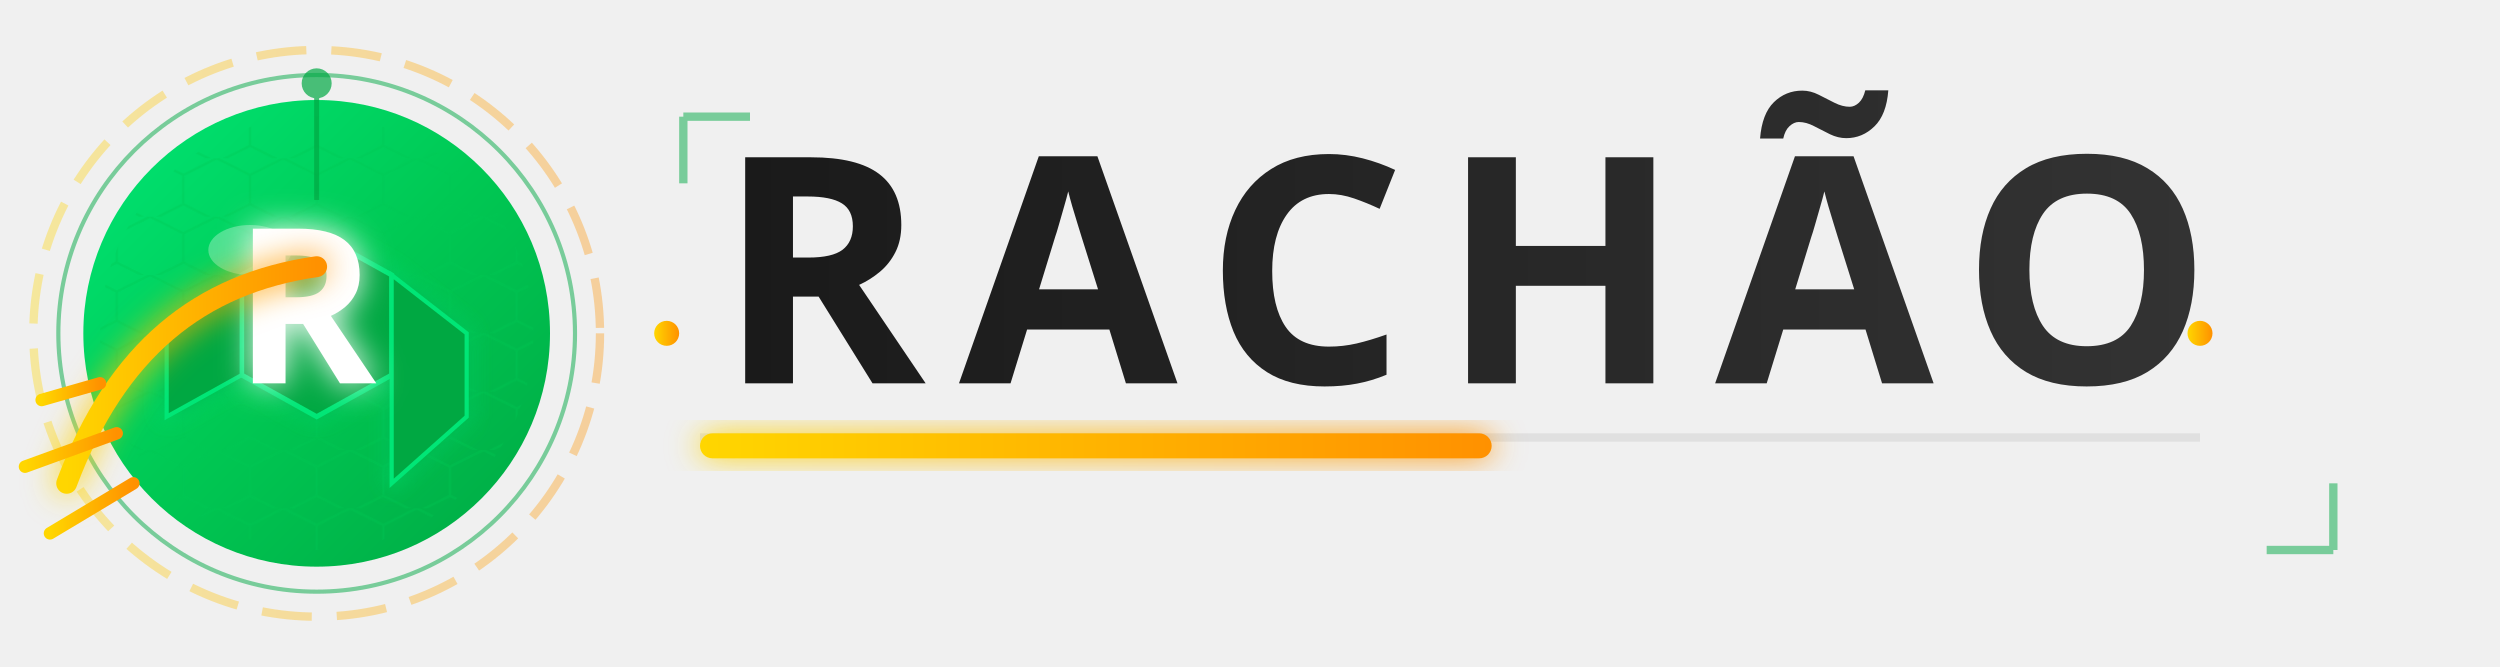
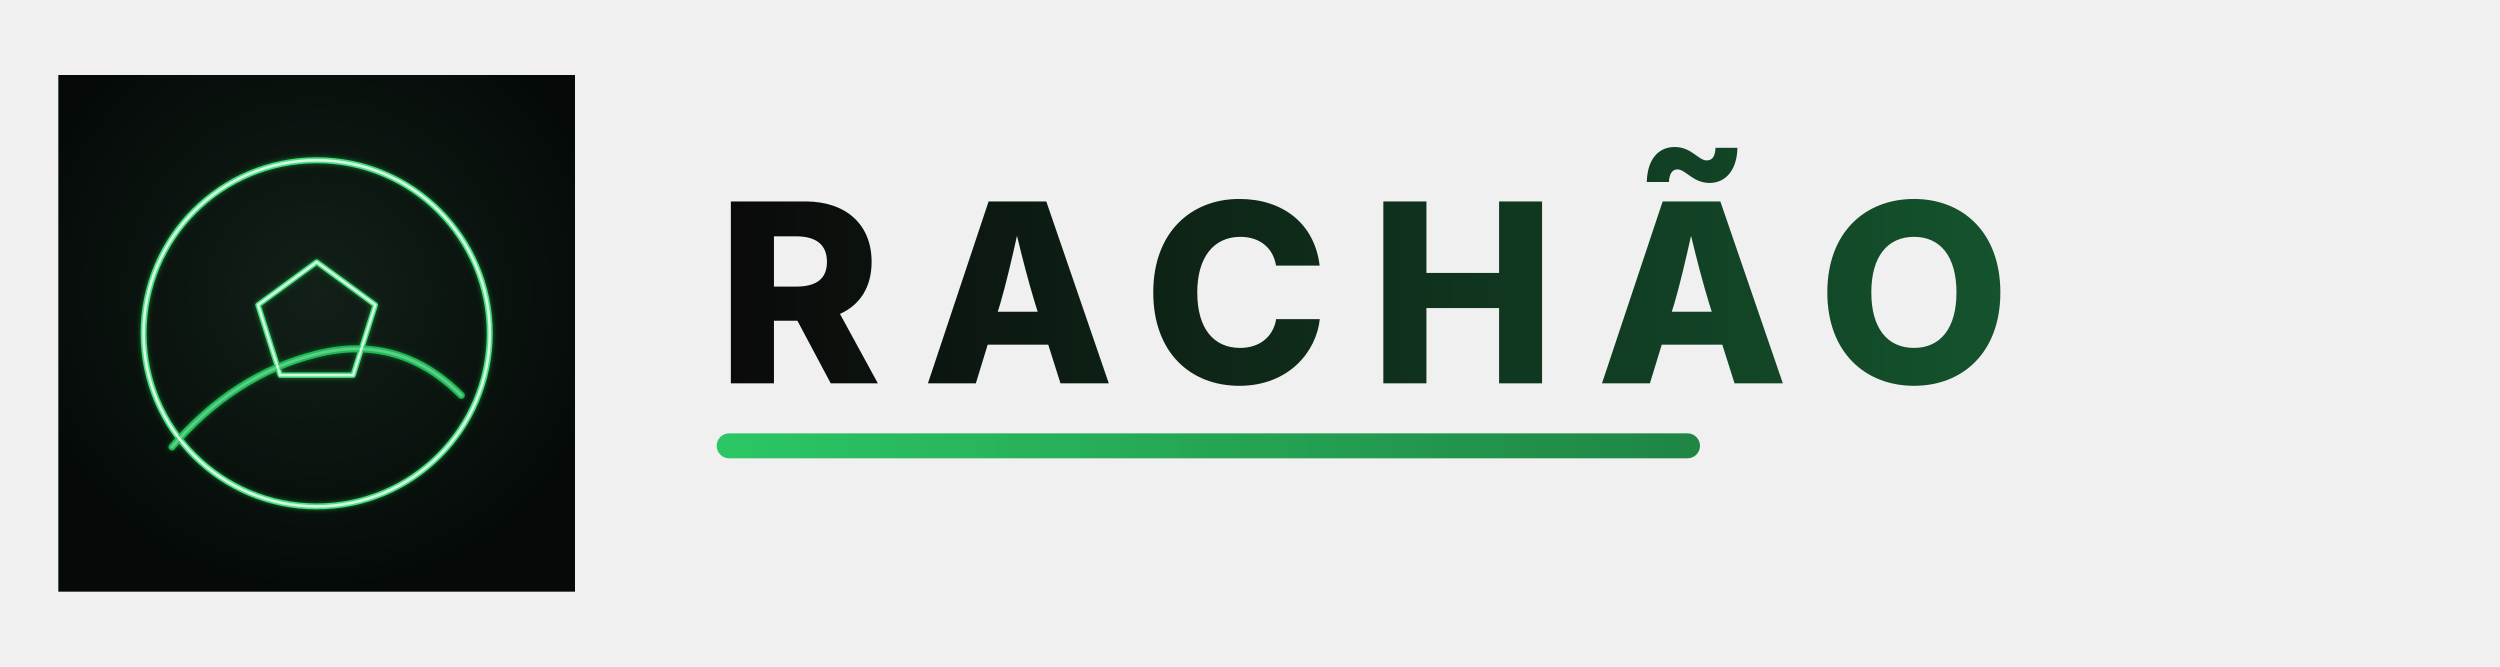
- <svg xmlns="http://www.w3.org/2000/svg" width="300" height="80" viewBox="0 0 300 80" fill="none">
+ <svg xmlns="http://www.w3.org/2000/svg" viewBox="0 0 300 80" fill="none">
  <defs>
-     <linearGradient id="greenGradL" x1="0%" y1="0%" x2="100%" y2="100%">
-       <stop offset="0%" style="stop-color:#00E676" />
-       <stop offset="50%" style="stop-color:#00C853" />
-       <stop offset="100%" style="stop-color:#00A843" />
-     </linearGradient>
-     <linearGradient id="accentGradL" x1="0%" y1="0%" x2="100%" y2="0%">
-       <stop offset="0%" style="stop-color:#FFD600" />
-       <stop offset="100%" style="stop-color:#FF9100" />
-     </linearGradient>
-     <linearGradient id="textGradL" x1="0%" y1="0%" x2="100%" y2="0%">
-       <stop offset="0%" style="stop-color:#1A1A1A" />
-       <stop offset="100%" style="stop-color:#333333" />
-     </linearGradient>
-     <filter id="glowL" x="-50%" y="-50%" width="200%" height="200%">
-       <feGaussianBlur stdDeviation="2" result="coloredBlur" />
+     <filter id="rhlGlow" x="-40%" y="-40%" width="180%" height="180%">
+       <feGaussianBlur in="SourceGraphic" stdDeviation="0.5" result="blur" />
+       <feColorMatrix in="blur" type="matrix" values="0.2 0 0 0 0                 0 1 0 0 0.08                 0 0 0.35 0 0                 0 0 0 0.5 0" result="glow" />
      <feMerge>
-         <feMergeNode in="coloredBlur" />
+         <feMergeNode in="glow" />
        <feMergeNode in="SourceGraphic" />
      </feMerge>
    </filter>
-     <filter id="softGlowL" x="-50%" y="-50%" width="200%" height="200%">
-       <feGaussianBlur stdDeviation="1.2" result="coloredBlur" />
-       <feMerge>
-         <feMergeNode in="coloredBlur" />
-         <feMergeNode in="SourceGraphic" />
-       </feMerge>
-     </filter>
-     <pattern id="hexPatL" patternUnits="userSpaceOnUse" width="8" height="7">
-       <path d="M4 0L8 2L8 5.5L4 7.5L0 5.5L0 2Z" fill="none" stroke="#00C853" stroke-width="0.3" opacity="0.5" />
-     </pattern>
+     <radialGradient id="rhlBg" cx="50%" cy="42%" r="58%">
+       <stop offset="0%" stop-color="#122018" />
+       <stop offset="100%" stop-color="#050a08" />
+     </radialGradient>
+     <linearGradient id="rhlText" x1="0%" y1="0%" x2="100%" y2="0%">
+       <stop offset="0%" stop-color="#0a0a0a" />
+       <stop offset="100%" stop-color="#14532d" />
+     </linearGradient>
+     <linearGradient id="rhlAccent" x1="0%" y1="0%" x2="100%" y2="0%">
+       <stop offset="0%" stop-color="#22c55e" />
+       <stop offset="100%" stop-color="#15803d" />
+     </linearGradient>
  </defs>
-   <g transform="translate(38, 40)">
-     <circle cx="0" cy="0" r="34" fill="none" stroke="url(#accentGradL)" stroke-width="1" opacity="0.35" stroke-dasharray="6,3" />
-     <circle cx="0" cy="0" r="31" fill="none" stroke="#00A843" stroke-width="0.5" opacity="0.5" />
-     <circle cx="0" cy="0" r="28" fill="url(#greenGradL)" />
-     <circle cx="0" cy="0" r="26" fill="url(#hexPatL)" opacity="0.6" />
-     <g filter="url(#softGlowL)">
-       <path d="M0 -12L9 -7L9 5L0 10L-9 5L-9 -7Z" fill="#00A843" stroke="#00E676" stroke-width="0.6" />
-       <path d="M9 -7L18 0L18 10L9 18L9 5Z" fill="#00A843" stroke="#00E676" stroke-width="0.5" />
-       <path d="M-9 -7L-9 5L-18 10L-18 0Z" fill="#00A843" stroke="#00E676" stroke-width="0.5" />
+   <g transform="translate(38, 40) scale(0.62) translate(-50, -50)">
+     <rect width="100" height="100" fill="url(#rhlBg)" />
+     <g filter="url(#rhlGlow)">
+       <circle cx="50" cy="50" r="33.5" stroke="#4ade80" stroke-width="1.15" />
+       <path d="M50 36.2 L61.35 44.5 L57.05 58.1 L42.95 58.1 L38.65 44.5 Z" stroke="#4ade80" stroke-width="1.05" stroke-linejoin="round" />
+       <path d="M22 72 Q34 58 50 54 Q66 50 78 62" stroke="#22c55e" stroke-width="1.35" stroke-linecap="round" opacity="0.9" />
    </g>
-     <g stroke="#00A843" stroke-width="0.6" opacity="0.7">
-       <path d="M0 -30L0 -16" />
-       <circle cx="0" cy="-30" r="1.5" fill="#00A843" />
+     <g>
+       <circle cx="50" cy="50" r="33.5" stroke="#ecfdf5" stroke-width="0.5" opacity="0.88" />
+       <path d="M50 36.2 L61.35 44.5 L57.05 58.1 L42.95 58.1 L38.65 44.5 Z" stroke="#ecfdf5" stroke-width="0.48" stroke-linejoin="round" opacity="0.85" />
+       <path d="M22 72 Q34 58 50 54 Q66 50 78 62" stroke="#ecfdf5" stroke-width="0.55" stroke-linecap="round" opacity="0.3" />
    </g>
-     <text x="-10" y="6" font-family="'Montserrat', Arial Black, sans-serif" font-weight="900" font-size="26" fill="#FFFFFF" filter="url(#glowL)">R</text>
-     <ellipse cx="-8" cy="-10" rx="5" ry="3" fill="#FFFFFF" opacity="0.3" />
  </g>
-   <path d="M8 58C14 42 24 34 38 32" stroke="url(#accentGradL)" stroke-width="2.5" stroke-linecap="round" fill="none" filter="url(#glowL)" />
-   <g stroke="url(#accentGradL)" stroke-width="1.5" stroke-linecap="round">
-     <path d="M5 48L12 46" />
-     <path d="M3 56L14 52" />
-     <path d="M6 64L16 58" />
-   </g>
-   <g>
-     <g stroke="#00A843" stroke-width="1" opacity="0.5">
-       <path d="M82 14L82 22M82 14L90 14" />
-       <path d="M280 58L280 66M272 66L280 66" />
-     </g>
-     <rect x="84" y="52" width="180" height="1" fill="#E0E0E0" />
-     <rect x="84" y="52" width="95" height="3" rx="1.5" fill="url(#accentGradL)" filter="url(#glowL)" />
-     <text x="86" y="46" font-family="'Montserrat', Arial Black, sans-serif" font-weight="900" font-size="38" fill="url(#textGradL)" letter-spacing="4">
-       RACHÃO
-     </text>
-     <circle cx="80" cy="40" r="1.5" fill="url(#accentGradL)" />
-     <circle cx="264" cy="40" r="1.5" fill="url(#accentGradL)" />
-   </g>
+   <text x="86" y="46" fill="url(#rhlText)" font-family="system-ui, -apple-system, 'Segoe UI', sans-serif" font-size="30" font-weight="800" letter-spacing="0.16em">
+     RACHÃO
+   </text>
+   <rect x="86" y="52" width="118" height="3" rx="1.5" fill="url(#rhlAccent)" opacity="0.95" />
</svg>
